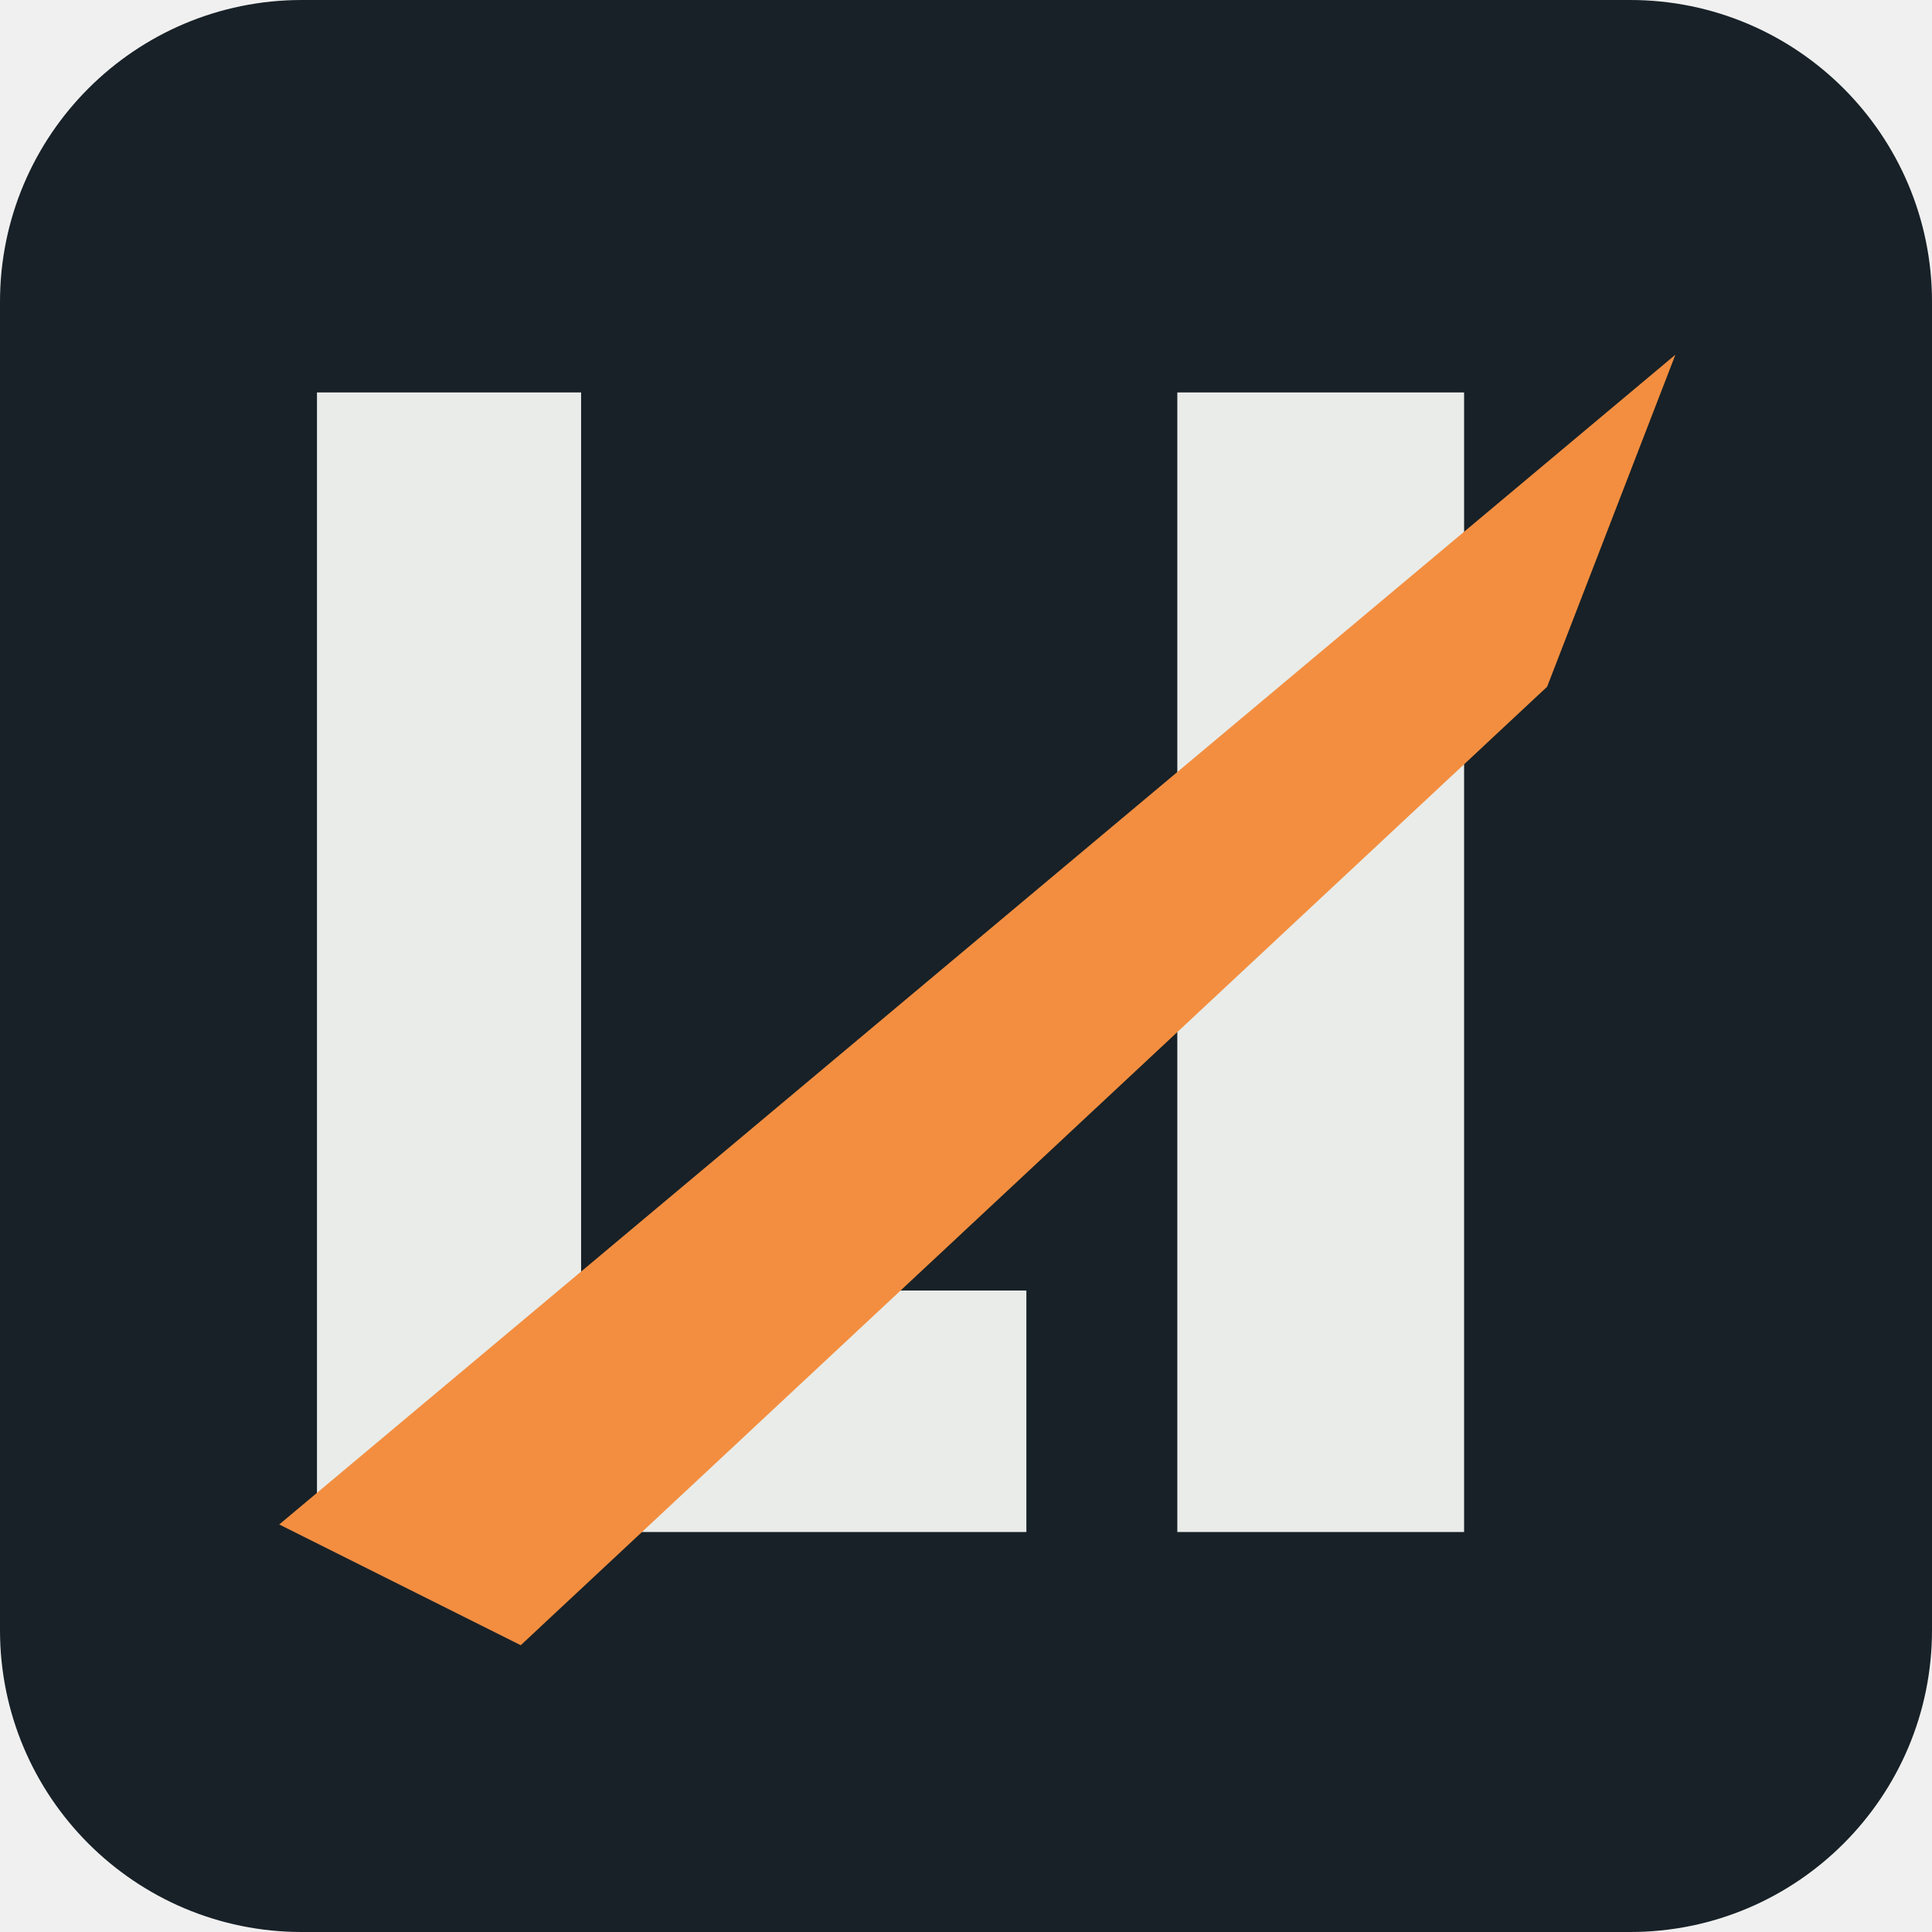
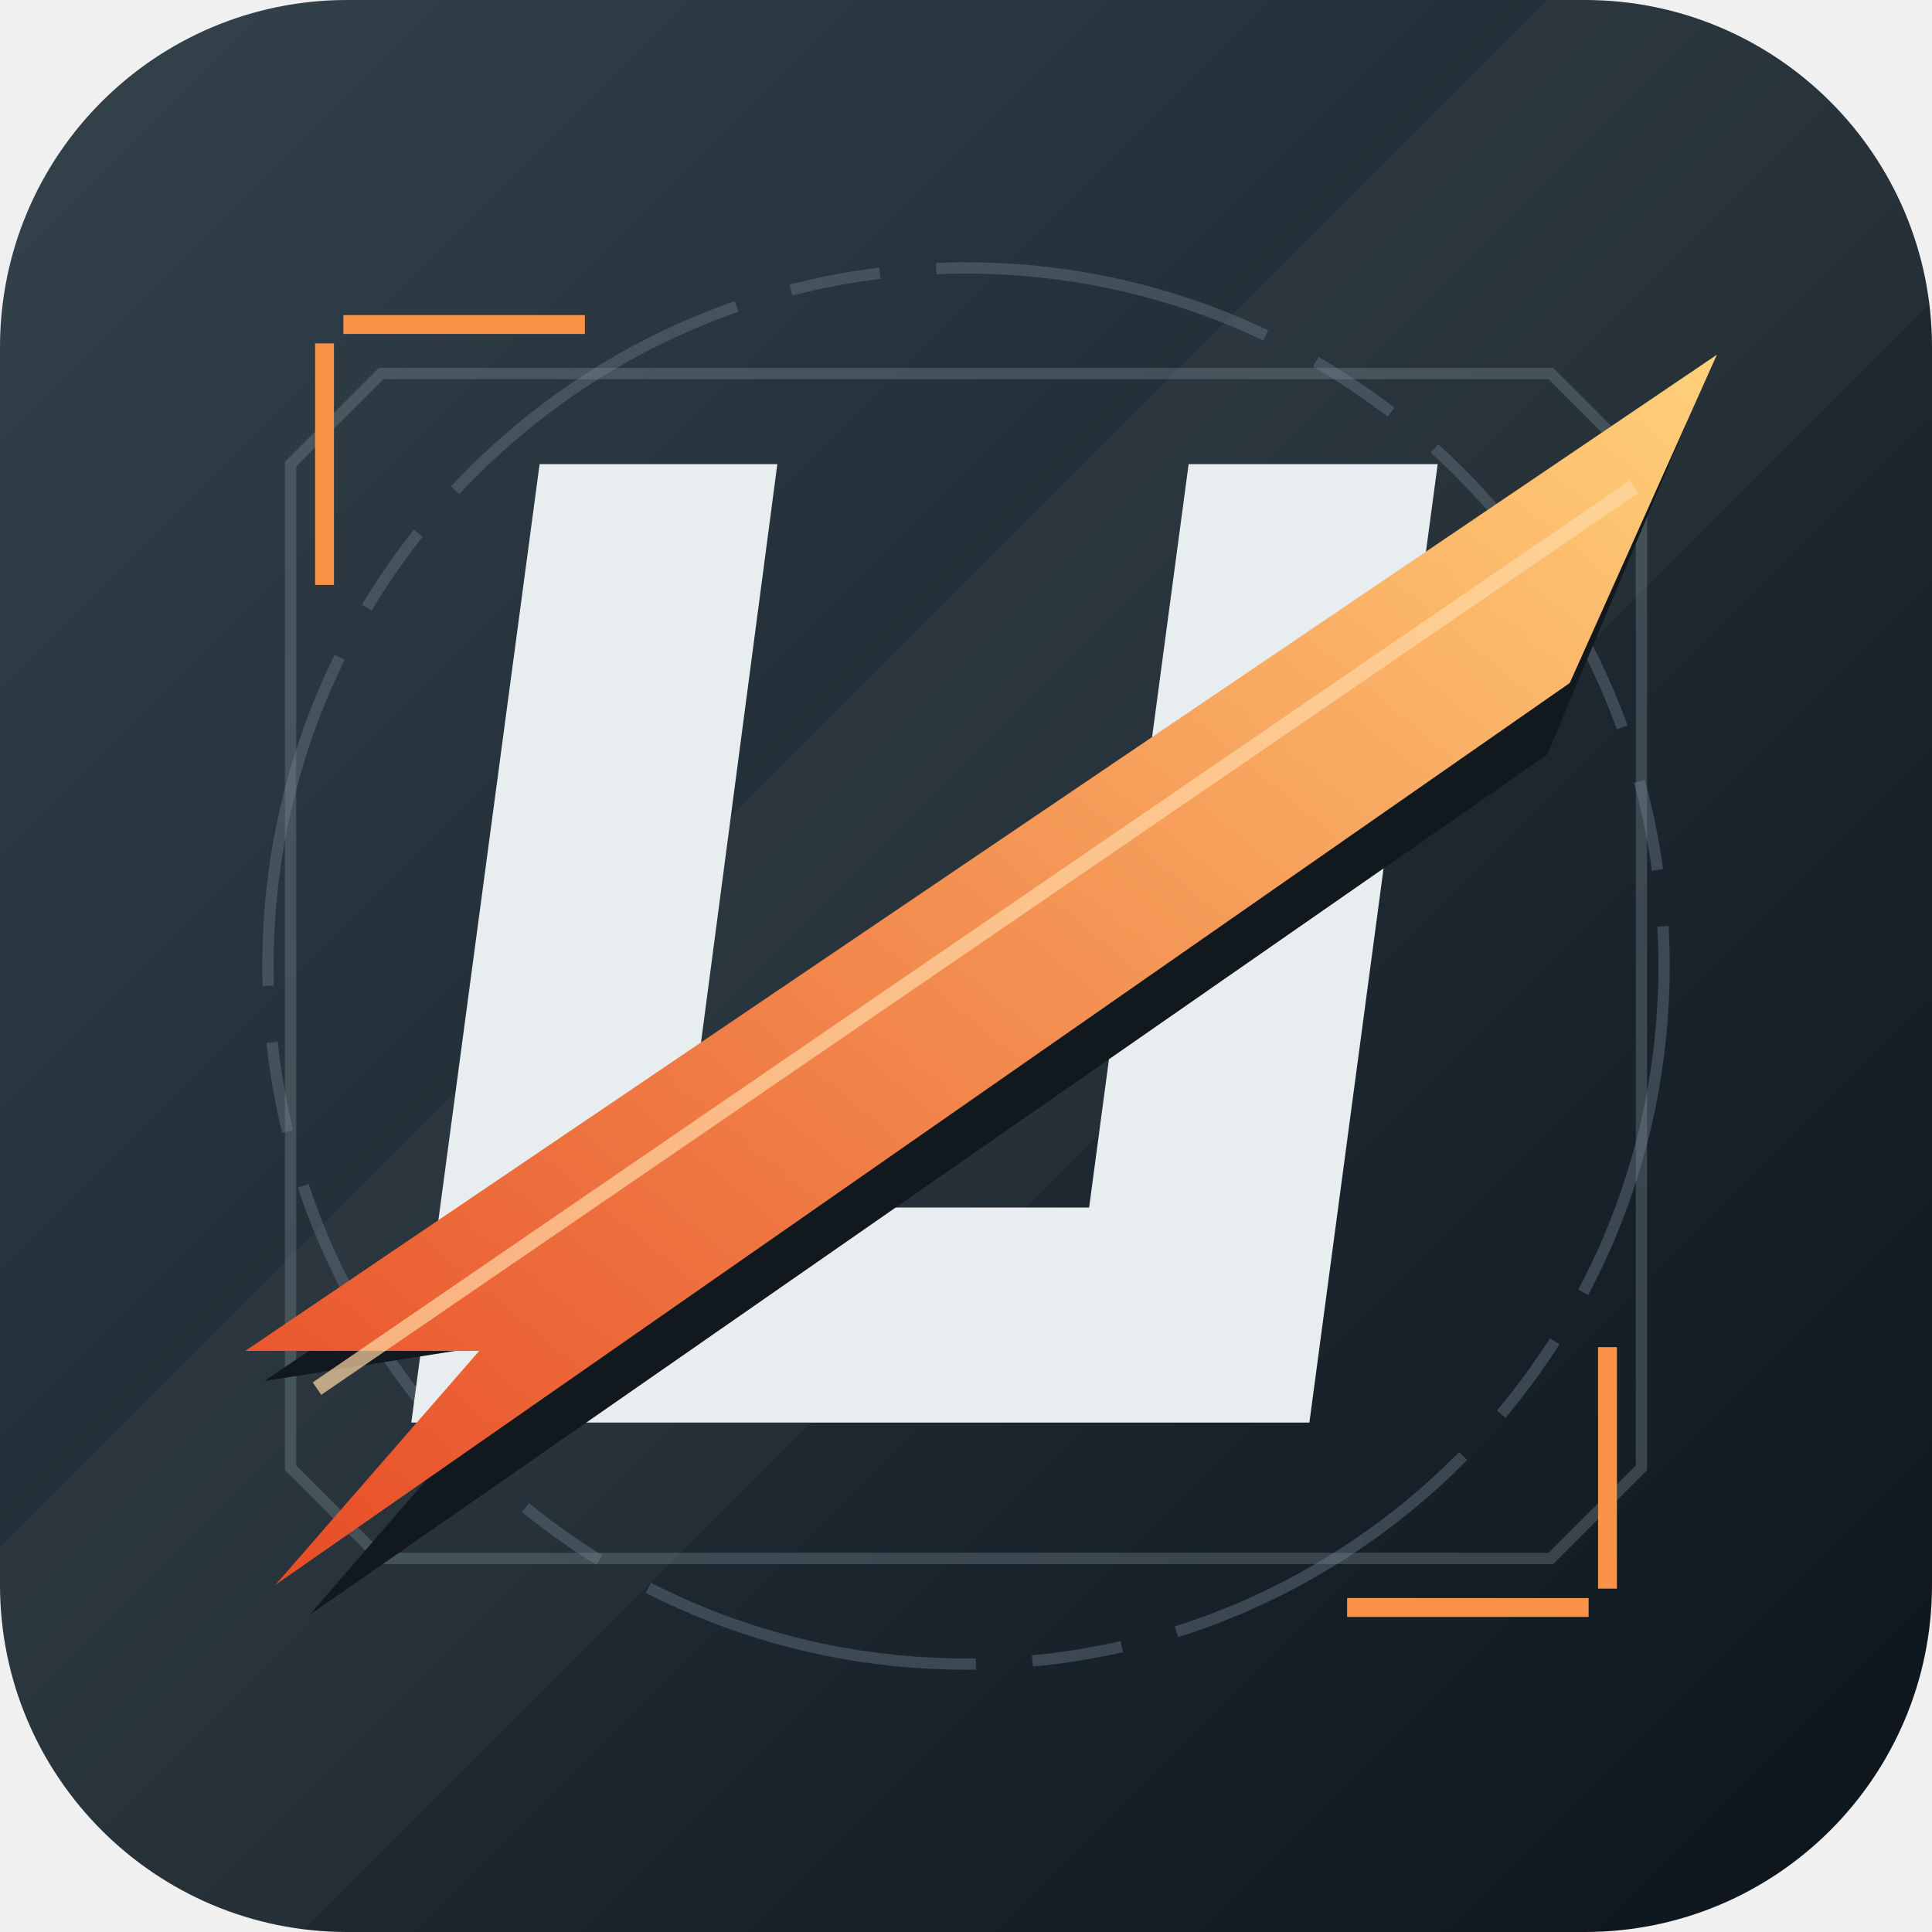
- <svg xmlns="http://www.w3.org/2000/svg" width="256" height="256" viewBox="0 0 256 256">
-   <rect width="256" height="256" rx="40" fill="#172127" />
-   <path d="M42 52h35v119h59v32H42zM156 52h38v151h-38z" fill="#e9ece9" />
-   <path d="M37 202l185-155-17 44L69 218z" fill="#f38e40" />
+ <svg xmlns="http://www.w3.org/2000/svg" width="512" height="512" viewBox="0 0 512 512">
+   <defs>
+     <linearGradient id="bg" x1="0" y1="0" x2="1" y2="1">
+       <stop stop-color="#34434d" />
+       <stop offset="1" stop-color="#0d141b" />
+     </linearGradient>
+     <linearGradient id="fire" x1="0" y1="1" x2="1" y2="0">
+       <stop stop-color="#e74a26" />
+       <stop offset="1" stop-color="#ffd17a" />
+     </linearGradient>
+   </defs>
+   <rect width="512" height="512" rx="92" fill="url(#bg)" />
+   <path d="M0 410L410 0H512V80L80 512H0Z" fill="#fff" opacity=".035" />
+   <circle cx="256" cy="256" r="185" fill="none" stroke="#657582" stroke-width="3" stroke-dasharray="90 15 24 15" opacity=".45" />
+   <path d="M101 99H411L435 123V389L411 413H101L77 389V123Z" fill="none" stroke="#7c8b95" stroke-width="3" opacity=".35" />
+   <path d="M143 123H206L180 320H295L286 377H109Z M315 123H381L347 377H281Z" fill="#e8eef0" />
+   <path d="M70 366L447 112L410 200L82 428L146 354Z" fill="#11191e" />
+   <path d="M65 358L455 94L416 181L73 420L127 358Z" fill="url(#fire)" />
+   <path d="M84 368L433 129" stroke="#ffd7a4" stroke-width="4" opacity=".7" />
+   <path d="M91 86H155M86 91V155M421 426H357M426 421V357" fill="none" stroke="#f99147" stroke-width="5" />
</svg>
